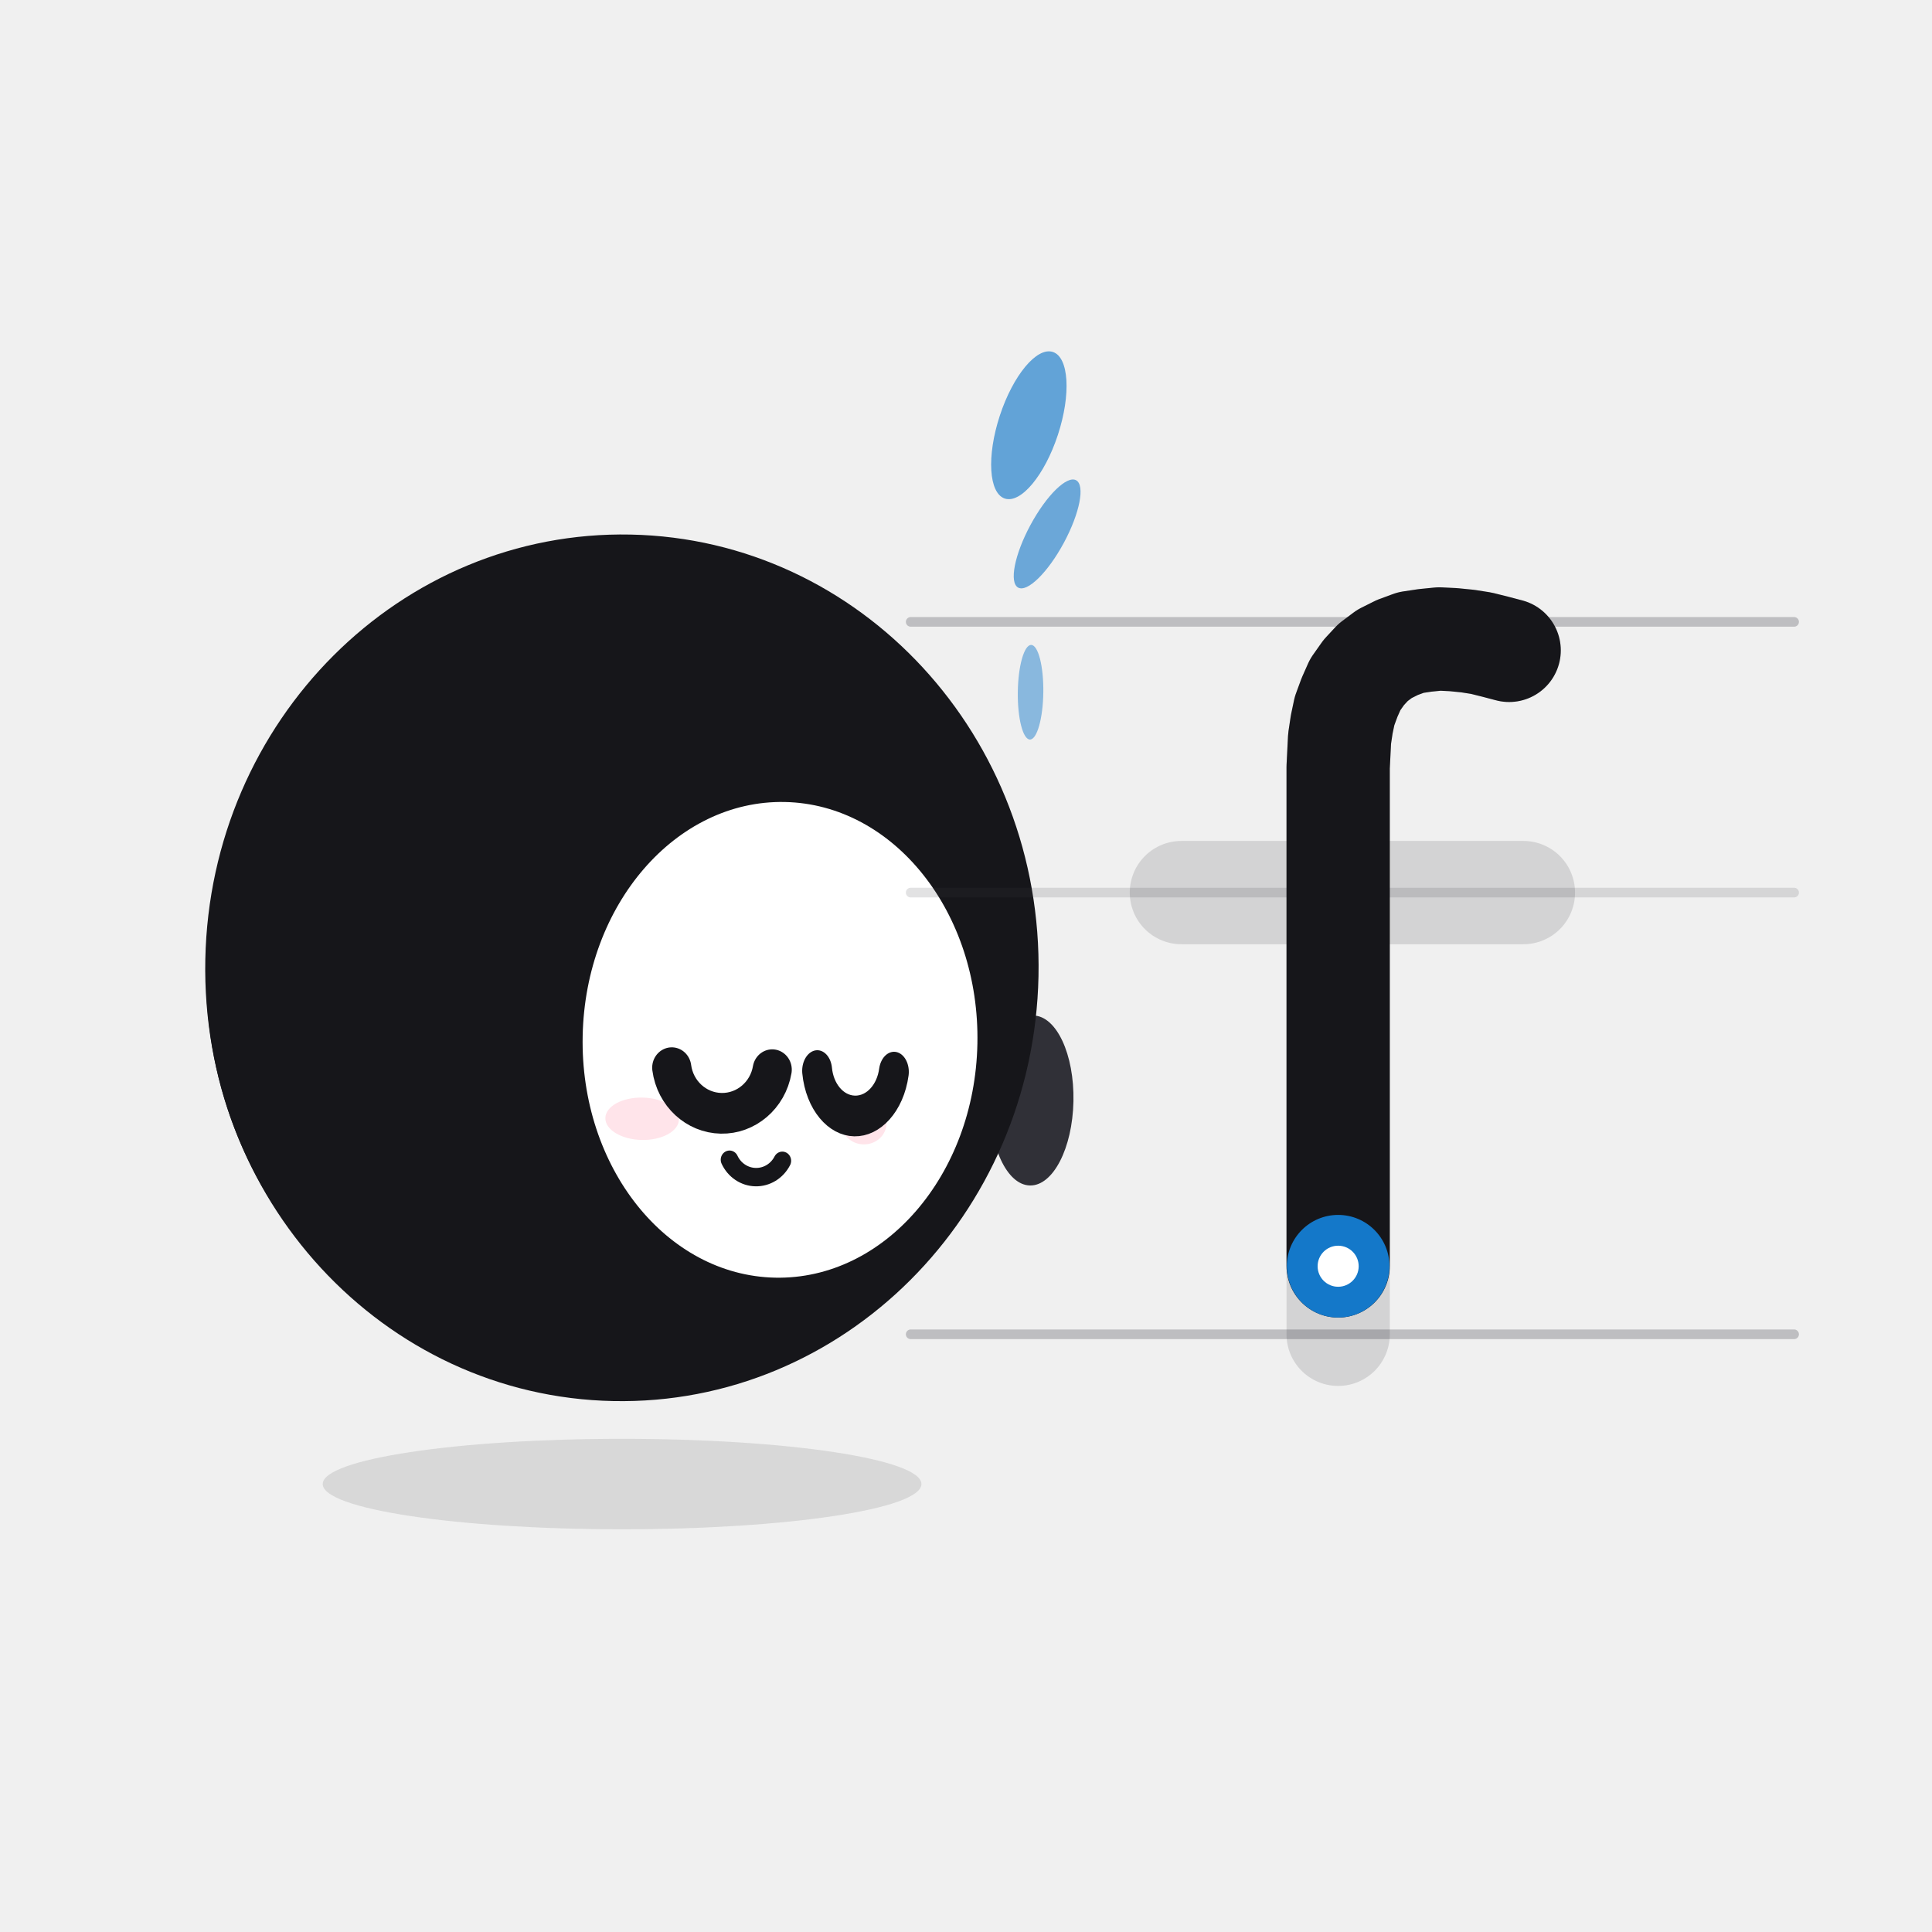
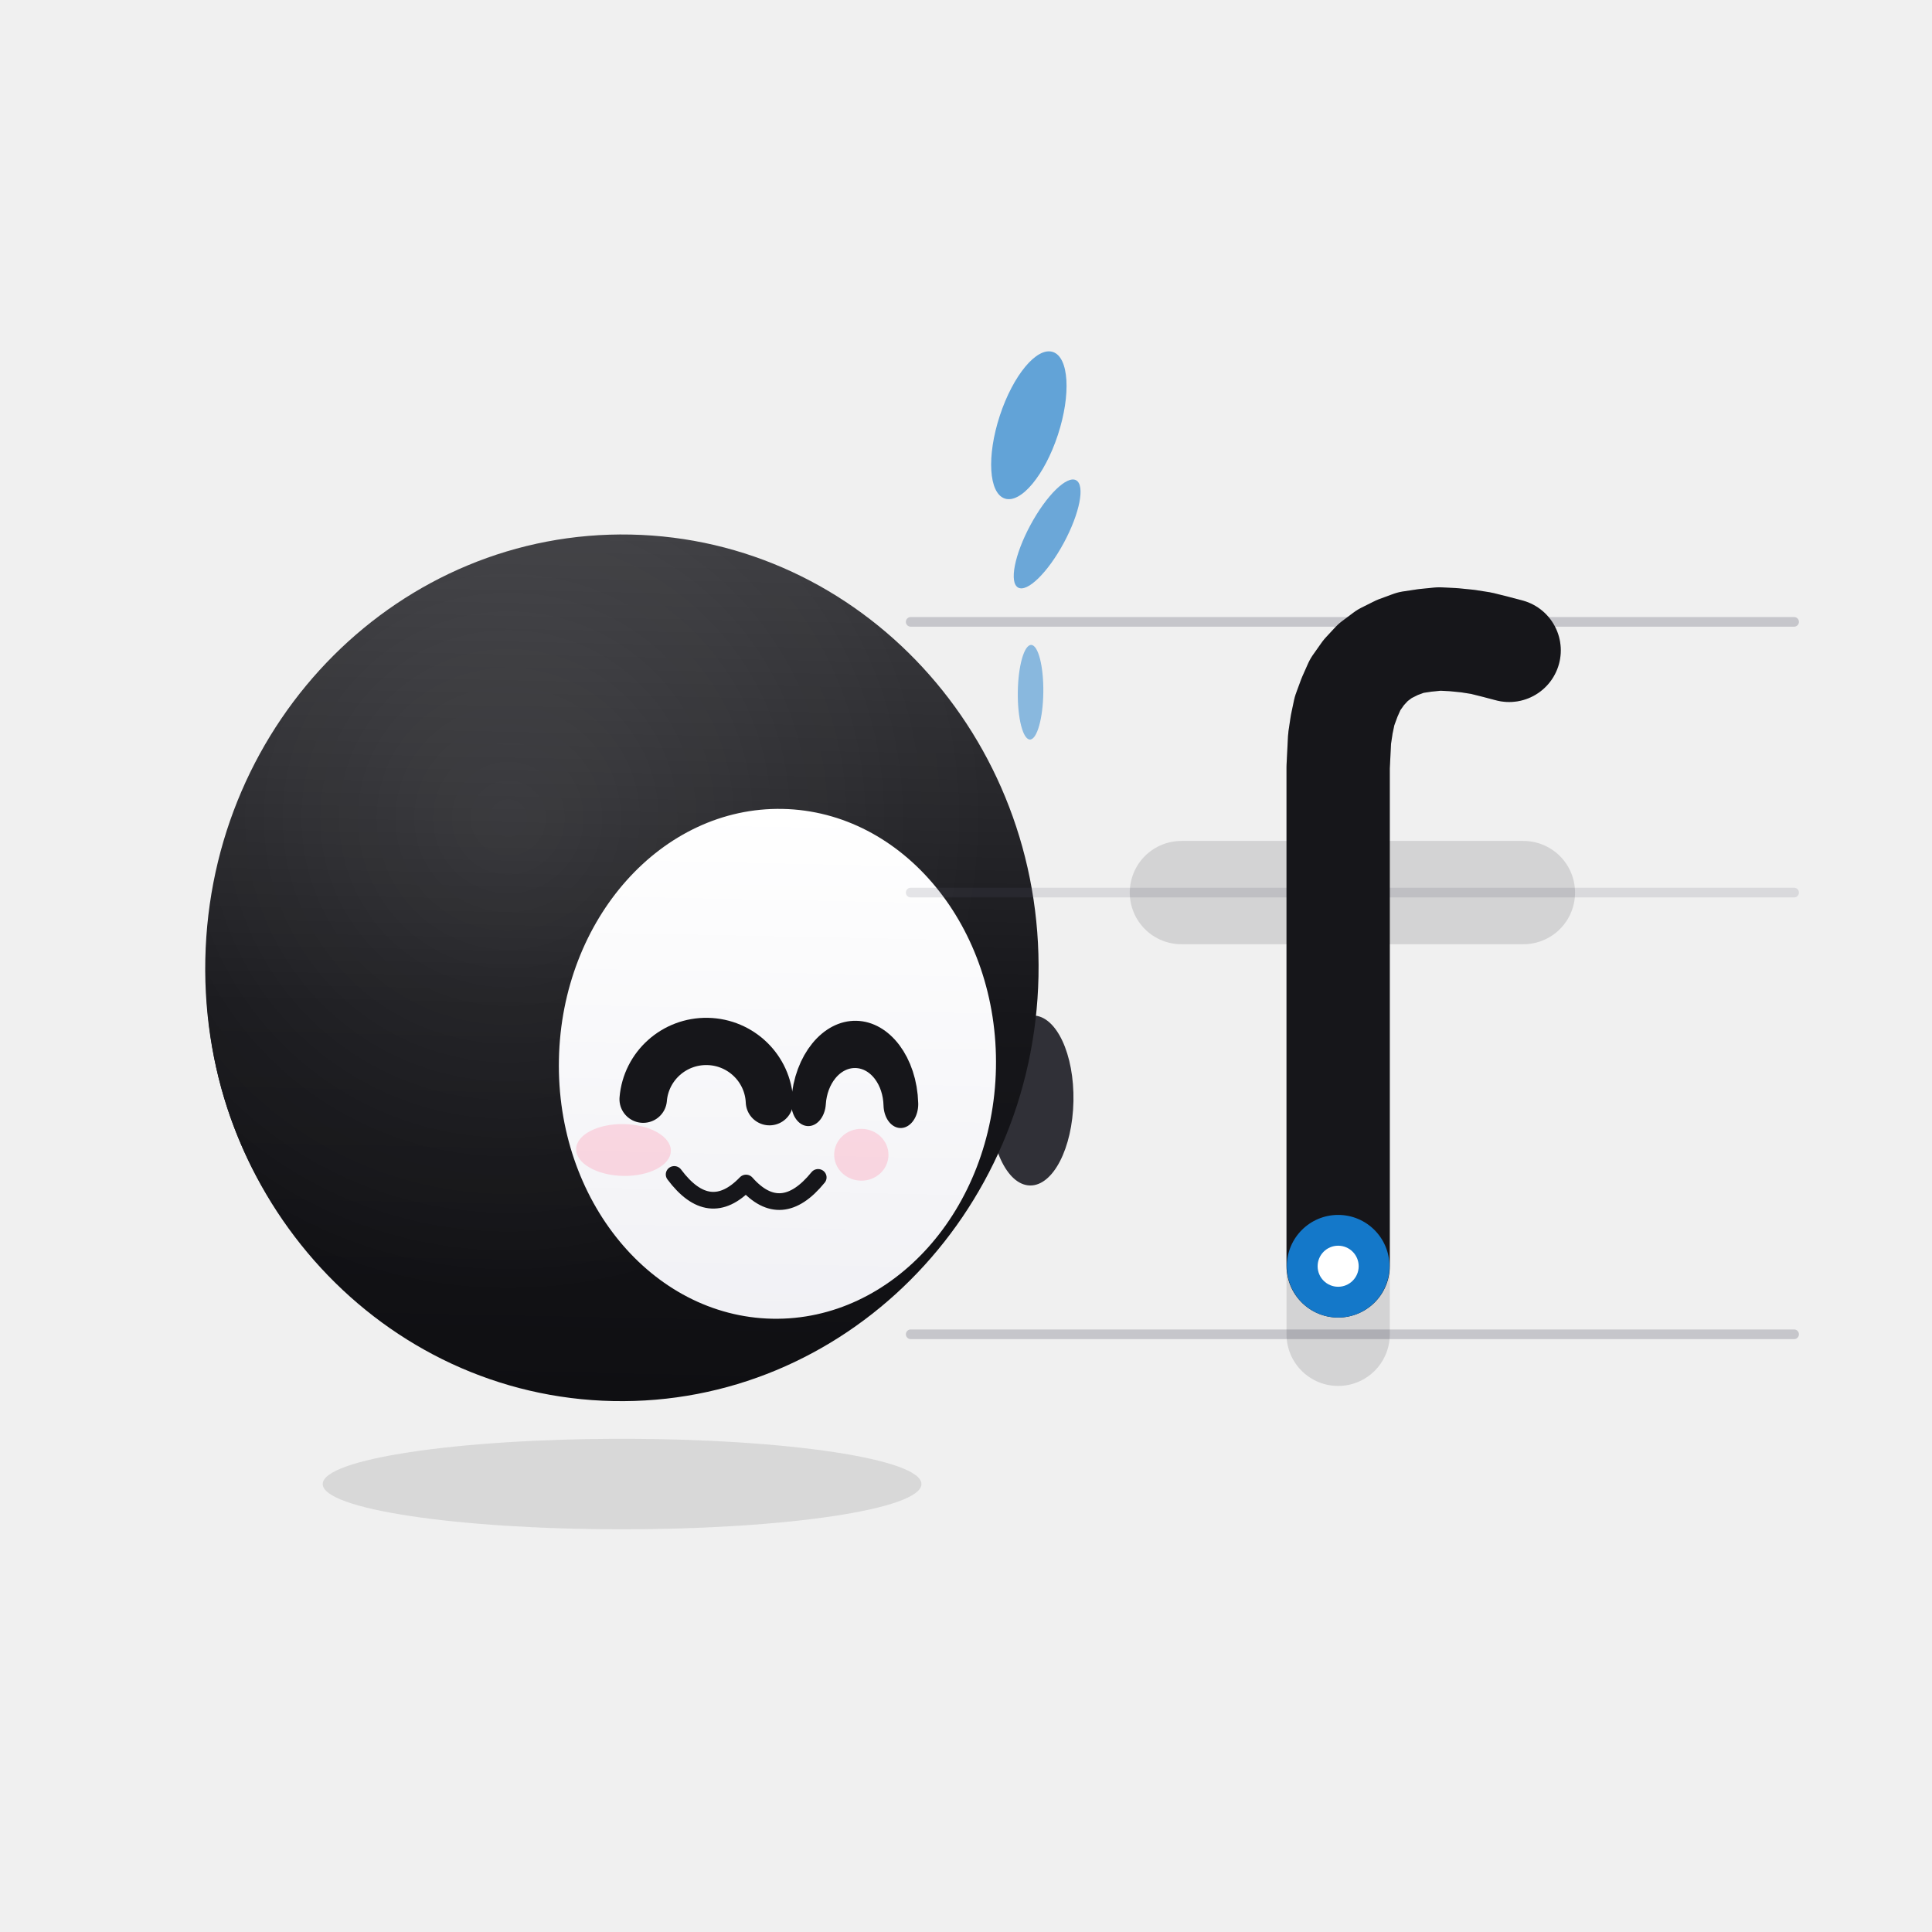
<svg xmlns="http://www.w3.org/2000/svg" width="320" height="320" viewBox="0 0 320 320">
  <defs>
+     <linearGradient id="bg0" gradientUnits="userSpaceOnUse" x1="0" y1="-104" x2="0" y2="104">
+       <stop offset="0" stop-color="#3b3b3f" />
+       <stop offset="0.55" stop-color="#16161A" />
+       <stop offset="1" stop-color="#0f0f12" />
+     </linearGradient>
+     <radialGradient id="bg1" gradientUnits="userSpaceOnUse" cx="-28" cy="-35.36" r="115" fx="-28" fy="-35.36">
+       <stop offset="0" stop-color="#FFFFFF" />
+       <stop offset="1" stop-color="rgba(255,255,255,0)" />
+     </radialGradient>
+     <linearGradient id="bg2" gradientUnits="userSpaceOnUse" x1="0" y1="-38.91" x2="0" y2="83.468">
+       <stop offset="0" stop-color="#FFFFFF" />
+       <stop offset="1" stop-color="#F1F1F5" />
+     </linearGradient>
    <clipPath id="bc1">
-       <path d="M85.67 16.511C85.67 48.041 64.459 73.601 38.293 73.601C12.128 73.601 -9.084 48.041 -9.084 16.511C-9.084 -15.019 12.128 -40.58 38.293 -40.58C64.459 -40.58 85.67 -15.019 85.67 16.511" transform="matrix(0.69 0.014 -0.014 0.69 103.007 160.301)" />
+       <path d="M90.238 22.279C90.238 56.073 66.754 83.468 37.785 83.468C8.816 83.468 -14.668 56.073 -14.668 22.279C-14.668 -11.515 8.816 -38.91 37.785 -38.91C66.754 -38.91 90.238 -11.515 90.238 22.279" transform="matrix(0.69 0.014 -0.014 0.69 103.007 160.301)" />
    </clipPath>
  </defs>
  <path d="M-10.84 126C-10.84 132.075 -43.438 137 -83.649 137C-123.86 137 -156.457 132.075 -156.457 126C-156.457 119.925 -123.86 115 -83.649 115C-43.438 115 -10.84 119.925 -10.84 126" fill="rgba(22,22,26,0.13)" fill-opacity="0.862" transform="matrix(0.681 0 0 0.681 160 160)" />
  <path d="M3.062 0C3.062 6.271 1.691 11.355 0 11.355C-1.691 11.355 -3.062 6.271 -3.062 0C-3.062 -6.271 -1.691 -11.355 0 -11.355C1.691 -11.355 3.062 -6.271 3.062 0" fill="#1478C9" fill-opacity="0.468" transform="matrix(0.69 0.009 -0.009 0.69 170.693 114.656)" />
  <path d="M-10.215 -10.816C-8.289 -8.119 -9.498 -3.956 -12.914 -1.517C-16.33 0.922 -20.66 0.713 -22.585 -1.984C-24.511 -4.681 -23.302 -8.844 -19.886 -11.283C-16.47 -13.722 -12.14 -13.513 -10.215 -10.816" fill="#2A2A31" fill-opacity="0.963" transform="matrix(0.402 0.008 -0.014 0.69 170.882 182.276)" />
  <path d="M17.2 0C17.2 11.267 9.499 20.4 0 20.4C-9.499 20.4 -17.2 11.267 -17.2 0C-17.2 -11.267 -9.499 -20.4 0 -20.4C9.499 -20.4 17.2 -11.267 17.2 0" fill="#2A2A31" fill-opacity="0.963" transform="matrix(0.402 0.008 -0.014 0.69 170.882 182.276)" />
-   <path d="M86.202 1.166C86.202 55.731 44.565 99.966 -6.798 99.966C-58.16 99.966 -99.798 55.731 -99.798 1.166C-99.798 -53.4 -58.16 -97.634 -6.798 -97.634C44.565 -97.634 86.202 -53.4 86.202 1.166" fill="#16161A" transform="matrix(0.69 0.014 -0.014 0.69 103.007 160.301)" />
-   <path d="M100 0C100 57.438 55.228 104 0 104C-55.228 104 -100 57.438 -100 0C-100 -57.438 -55.228 -104 0 -104C55.228 -104 100 -57.438 100 0" fill="#16161A" transform="matrix(0.69 0.014 -0.014 0.69 103.007 160.301)" />
-   <path d="M85.67 16.511C85.67 48.041 64.459 73.601 38.293 73.601C12.128 73.601 -9.084 48.041 -9.084 16.511C-9.084 -15.019 12.128 -40.58 38.293 -40.58C64.459 -40.58 85.67 -15.019 85.67 16.511" fill="#FFFFFF" transform="matrix(0.69 0.014 -0.014 0.69 103.007 160.301)" />
-   <path d="M9 0C9 3.038 4.971 5.5 0 5.5C-4.971 5.5 -9 3.038 -9 0C-9 -3.038 -4.971 -5.5 0 -5.5C4.971 -5.5 9 -3.038 9 0" fill="rgba(255,138,168,0.42)" fill-opacity="0.55" transform="matrix(0.677 0.014 -0.013 0.638 106.359 185.303)" />
-   <path d="M9 0C9 3.038 4.971 5.5 0 5.5C-4.971 5.5 -9 3.038 -9 0C-9 -3.038 -4.971 -5.5 0 -5.5C4.971 -5.5 9 -3.038 9 0" fill="rgba(255,138,168,0.42)" fill-opacity="0.55" transform="matrix(0.416 0.008 -0.013 0.638 143.089 186.037)" />
+   <path d="M86.202 1.166C86.202 55.731 44.565 99.966 -6.798 99.966C-58.16 99.966 -99.798 55.731 -99.798 1.166C-99.798 -53.4 -58.16 -97.634 -6.798 -97.634C44.565 -97.634 86.202 -53.4 86.202 1.166" fill="url(#bg0)" transform="matrix(0.69 0.014 -0.014 0.69 103.007 160.301)" />
+   <path d="M100 0C100 57.438 55.228 104 0 104C-55.228 104 -100 57.438 -100 0C-100 -57.438 -55.228 -104 0 -104C55.228 -104 100 -57.438 100 0" fill="url(#bg0)" transform="matrix(0.69 0.014 -0.014 0.69 103.007 160.301)" />
+   <path d="M100 0C100 57.438 55.228 104 0 104C-55.228 104 -100 57.438 -100 0C-100 -57.438 -55.228 -104 0 -104C55.228 -104 100 -57.438 100 0" fill="url(#bg1)" fill-opacity="0.1" transform="matrix(0.69 0.014 -0.014 0.69 103.007 160.301)" />
+   <path d="M90.238 22.279C90.238 56.073 66.754 83.468 37.785 83.468C8.816 83.468 -14.668 56.073 -14.668 22.279C-14.668 -11.515 8.816 -38.91 37.785 -38.91C66.754 -38.91 90.238 -11.515 90.238 22.279" fill="url(#bg2)" transform="matrix(0.69 0.014 -0.014 0.69 103.007 160.301)" />
+   <path d="M11.5 0C11.5 3.866 6.351 7 0 7C-6.351 7 -11.5 3.866 -11.5 0C-11.5 -3.866 -6.351 -7 0 -7C6.351 -7 11.5 -3.866 11.5 0" fill="rgba(255,138,168,0.42)" fill-opacity="0.7" transform="matrix(0.682 0.014 -0.012 0.613 103.27 190.476)" />
+   <path d="M11.5 0C11.5 3.866 6.351 7 0 7C-6.351 7 -11.5 3.866 -11.5 0C-11.5 -3.866 -6.351 -7 0 -7C6.351 -7 11.5 -3.866 11.5 0" fill="rgba(255,138,168,0.42)" fill-opacity="0.7" transform="matrix(0.391 0.008 -0.012 0.613 142.662 191.263)" />
  <g clip-path="url(#bc1)">
-     <path d="M12.84 2.034C11.84 8.35 6.395 13 0 13C-6.395 13 -11.84 8.35 -12.84 2.034" fill="none" stroke="#16161A" stroke-width="10" stroke-linecap="round" stroke-linejoin="round" transform="matrix(0.648 0.013 -0.013 0.674 119.609 175.637)" />
-     <path d="M12.84 2.034C11.84 8.35 6.395 13 0 13C-6.395 13 -11.84 8.35 -12.84 2.034" fill="none" stroke="#16161A" stroke-width="10" stroke-linecap="round" stroke-linejoin="round" transform="matrix(0.495 0.01 -0.013 0.674 141.723 176.079)" />
-     <path d="M7.484 0.814C6.05 3.628 3.159 5.4 0 5.4C-3.159 5.4 -6.05 3.628 -7.484 0.814" fill="none" stroke="#16161A" stroke-width="5" stroke-linecap="round" stroke-linejoin="round" transform="matrix(0.584 0.012 -0.012 0.609 125.215 191.681)" />
+     <path d="M-15.968 -1.005C-15.438 -9.434 -8.446 -16 0 -16C8.446 -16 15.438 -9.434 15.968 -1.005" fill="none" stroke="#16161A" stroke-width="12" stroke-linecap="round" stroke-linejoin="round" transform="matrix(0.655 0.013 -0.013 0.652 116.98 182.928)" />
+     <path d="M-15.968 -1.005C-15.438 -9.434 -8.446 -16 0 -16C8.446 -16 15.438 -9.434 15.968 -1.005" fill="none" stroke="#16161A" stroke-width="12" stroke-linecap="round" stroke-linejoin="round" transform="matrix(0.479 0.01 -0.013 0.652 141.551 183.419)" />
+     <path d="M-20.4 -3.57Q-10.2 9.69 0 -1.53Q10.2 9.69 20.4 -3.57" fill="none" stroke="#16161A" stroke-width="4.8" stroke-linecap="round" stroke-linejoin="round" transform="matrix(0.584 0.012 -0.012 0.576 123.548 196.827)" />
  </g>
  <path d="M7.338 0C7.338 10.22 4.053 18.505 0 18.505C-4.053 18.505 -7.338 10.22 -7.338 0C-7.338 -10.22 -4.053 -18.505 0 -18.505C4.053 -18.505 7.338 -10.22 7.338 0" fill="#1478C9" fill-opacity="0.644" transform="matrix(0.656 0.215 -0.215 0.656 170.41 70.436)" />
  <path d="M4.536 0C4.536 8.077 2.505 14.624 0 14.624C-2.505 14.624 -4.536 8.077 -4.536 0C-4.536 -8.077 -2.505 -14.624 0 -14.624C2.505 -14.624 4.536 -8.077 4.536 0" fill="#1478C9" fill-opacity="0.603" transform="matrix(0.608 0.328 -0.328 0.608 173.439 88.435)" />
-   <path d="M-73.16 -59L73.16 -59" fill="none" stroke="#3D3D49" stroke-width="1.6" stroke-linecap="round" stroke-linejoin="round" stroke-opacity="0.28" transform="matrix(1 0 0 1 224 162)" />
-   <path d="M-73.16 -14.16L73.16 -14.16" fill="none" stroke="#3D3D49" stroke-width="1.6" stroke-linecap="round" stroke-linejoin="round" stroke-opacity="0.15" transform="matrix(1 0 0 1 224 162)" />
-   <path d="M-73.16 59L73.16 59" fill="none" stroke="#3D3D49" stroke-width="1.6" stroke-linecap="round" stroke-linejoin="round" stroke-opacity="0.28" transform="matrix(1 0 0 1 224 162)" />
+   <path d="M-73.16 -59L73.16 -59" fill="none" stroke="#5C5C6E" stroke-width="1.6" stroke-linecap="round" stroke-linejoin="round" stroke-opacity="0.28" transform="matrix(1 0 0 1 224 162)" />
+   <path d="M-73.16 -14.16L73.16 -14.16" fill="none" stroke="#5C5C6E" stroke-width="1.6" stroke-linecap="round" stroke-linejoin="round" stroke-opacity="0.15" transform="matrix(1 0 0 1 224 162)" />
+   <path d="M-73.16 59L73.16 59" fill="none" stroke="#5C5C6E" stroke-width="1.6" stroke-linecap="round" stroke-linejoin="round" stroke-opacity="0.28" transform="matrix(1 0 0 1 224 162)" />
  <path d="M0.22 -0.46L0.201 -0.465L0.181 -0.47L0.162 -0.473L0.142 -0.475L0.122 -0.476L0.102 -0.474L0.082 -0.471L0.063 -0.464L0.045 -0.455L0.029 -0.443L0.016 -0.429L0.004 -0.412L-0.004 -0.394L-0.011 -0.375L-0.015 -0.356L-0.018 -0.336L-0.019 -0.316L-0.02 -0.296L-0.02 -0.276L-0.02 -0.256L-0.02 -0.236L-0.02 -0.216L-0.02 -0.196L-0.02 -0.176L-0.02 -0.156L-0.02 -0.136L-0.02 -0.116L-0.02 -0.096L-0.02 -0.076L-0.02 -0.056L-0.02 -0.036L-0.02 -0.016L-0.02 0.004L-0.02 0.024L-0.02 0.044L-0.02 0.064L-0.02 0.084L-0.02 0.104L-0.02 0.124L-0.02 0.144L-0.02 0.164L-0.02 0.184L-0.02 0.204L-0.02 0.224L-0.02 0.244L-0.02 0.264L-0.02 0.284L-0.02 0.304L-0.02 0.324L-0.02 0.344L-0.02 0.364L-0.02 0.384L-0.02 0.404L-0.02 0.424L-0.02 0.444L-0.02 0.464L-0.02 0.484L-0.02 0.5" fill="none" stroke="rgba(22,22,26,0.13)" stroke-width="0.145" stroke-linecap="round" stroke-linejoin="round" transform="matrix(118 0 0 118 224 162)" />
  <path d="M-0.24 -0.12L-0.22 -0.12L-0.2 -0.12L-0.18 -0.12L-0.16 -0.12L-0.14 -0.12L-0.12 -0.12L-0.1 -0.12L-0.08 -0.12L-0.06 -0.12L-0.04 -0.12L-0.02 -0.12L0 -0.12L0.02 -0.12L0.04 -0.12L0.06 -0.12L0.08 -0.12L0.1 -0.12L0.12 -0.12L0.14 -0.12L0.16 -0.12L0.18 -0.12L0.2 -0.12L0.22 -0.12L0.24 -0.12" fill="none" stroke="rgba(22,22,26,0.13)" stroke-width="0.145" stroke-linecap="round" stroke-linejoin="round" transform="matrix(118 0 0 118 224 162)" />
  <path d="M0.22 -0.46L0.201 -0.465L0.181 -0.47L0.162 -0.473L0.142 -0.475L0.122 -0.476L0.102 -0.474L0.082 -0.471L0.063 -0.464L0.045 -0.455L0.029 -0.443L0.016 -0.429L0.004 -0.412L-0.004 -0.394L-0.011 -0.375L-0.015 -0.356L-0.018 -0.336L-0.019 -0.316L-0.02 -0.296L-0.02 -0.276L-0.02 -0.256L-0.02 -0.236L-0.02 -0.216L-0.02 -0.196L-0.02 -0.176L-0.02 -0.156L-0.02 -0.136L-0.02 -0.116L-0.02 -0.096L-0.02 -0.076L-0.02 -0.056L-0.02 -0.036L-0.02 -0.016L-0.02 0.004L-0.02 0.024L-0.02 0.044L-0.02 0.064L-0.02 0.084L-0.02 0.104L-0.02 0.124L-0.02 0.144L-0.02 0.164L-0.02 0.184L-0.02 0.204L-0.02 0.224L-0.02 0.244L-0.02 0.264L-0.02 0.284L-0.02 0.304L-0.02 0.324L-0.02 0.344L-0.02 0.364L-0.02 0.384L-0.02 0.404L-0.02 0.404" fill="none" stroke="#16161A" stroke-width="0.145" stroke-linecap="round" stroke-linejoin="round" transform="matrix(118 0 0 118 224 162)" />
  <path d="M8.5 0C8.5 4.694 4.694 8.5 0 8.5C-4.694 8.5 -8.5 4.694 -8.5 0C-8.5 -4.694 -4.694 -8.5 0 -8.5C4.694 -8.5 8.5 -4.694 8.5 0" fill="#1478C9" transform="matrix(1 0 0 1 221.64 209.728)" />
  <path d="M3.4 0C3.4 1.878 1.878 3.4 0 3.4C-1.878 3.4 -3.4 1.878 -3.4 0C-3.4 -1.878 -1.878 -3.4 0 -3.4C1.878 -3.4 3.4 -1.878 3.4 0" fill="#FFFFFF" transform="matrix(1 0 0 1 221.64 209.728)" />
</svg>
